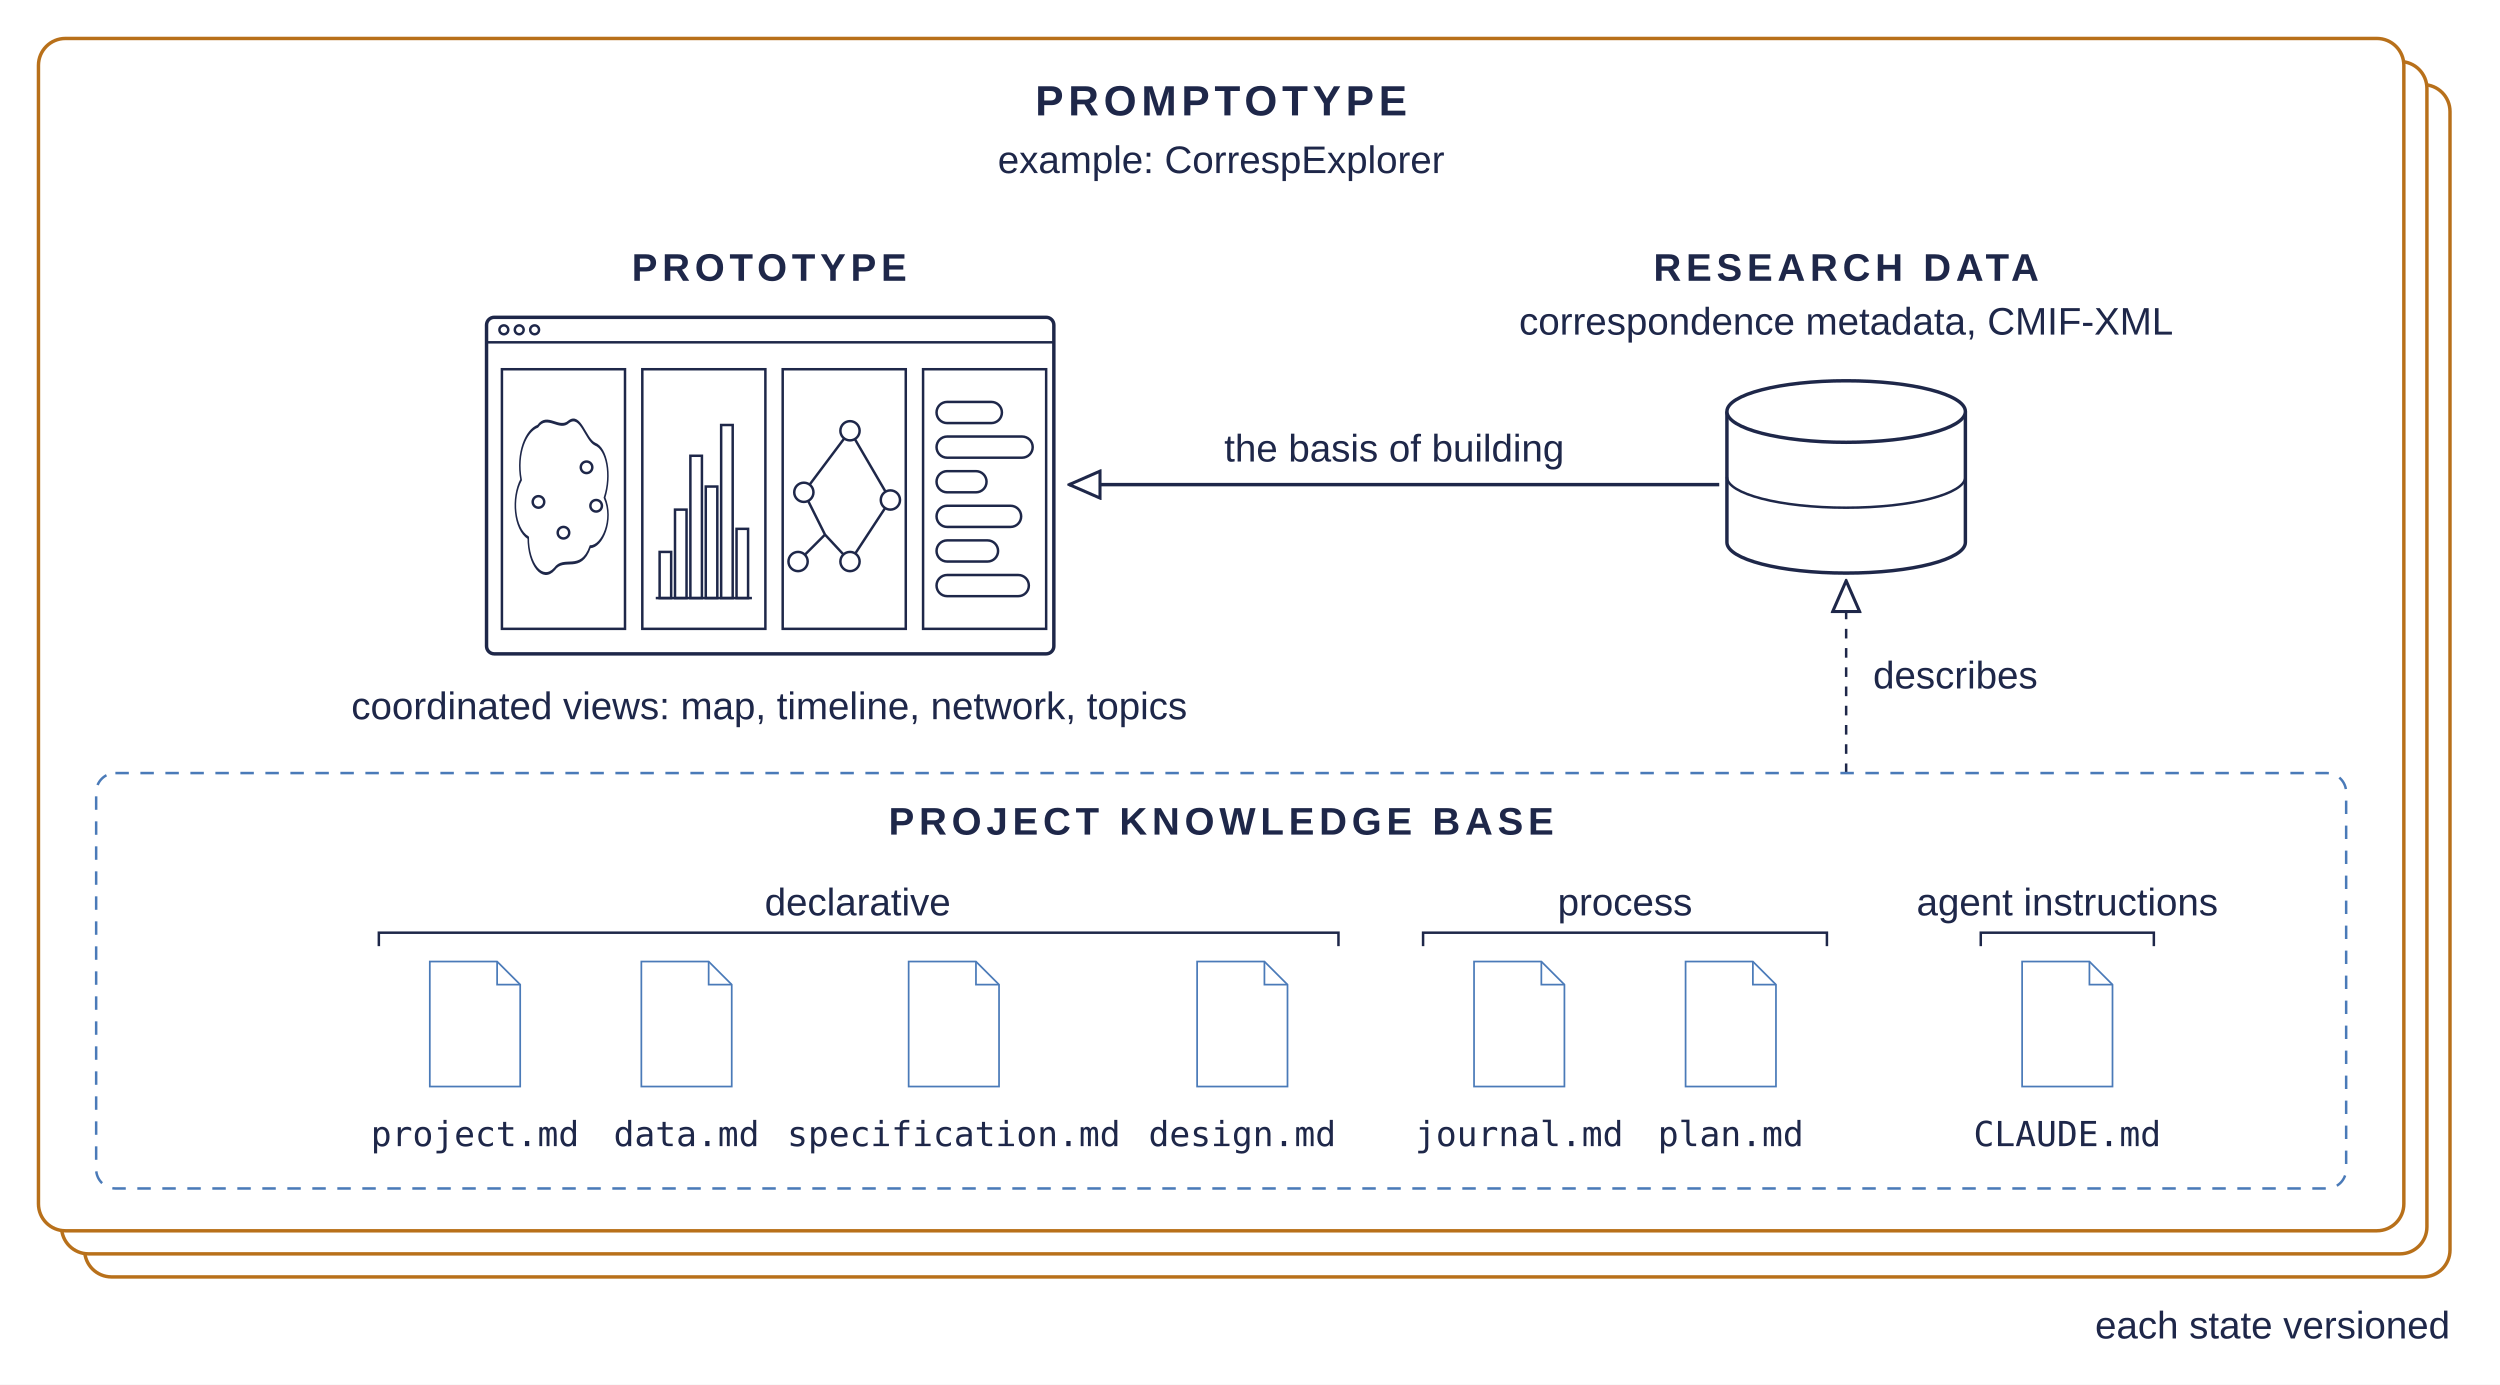
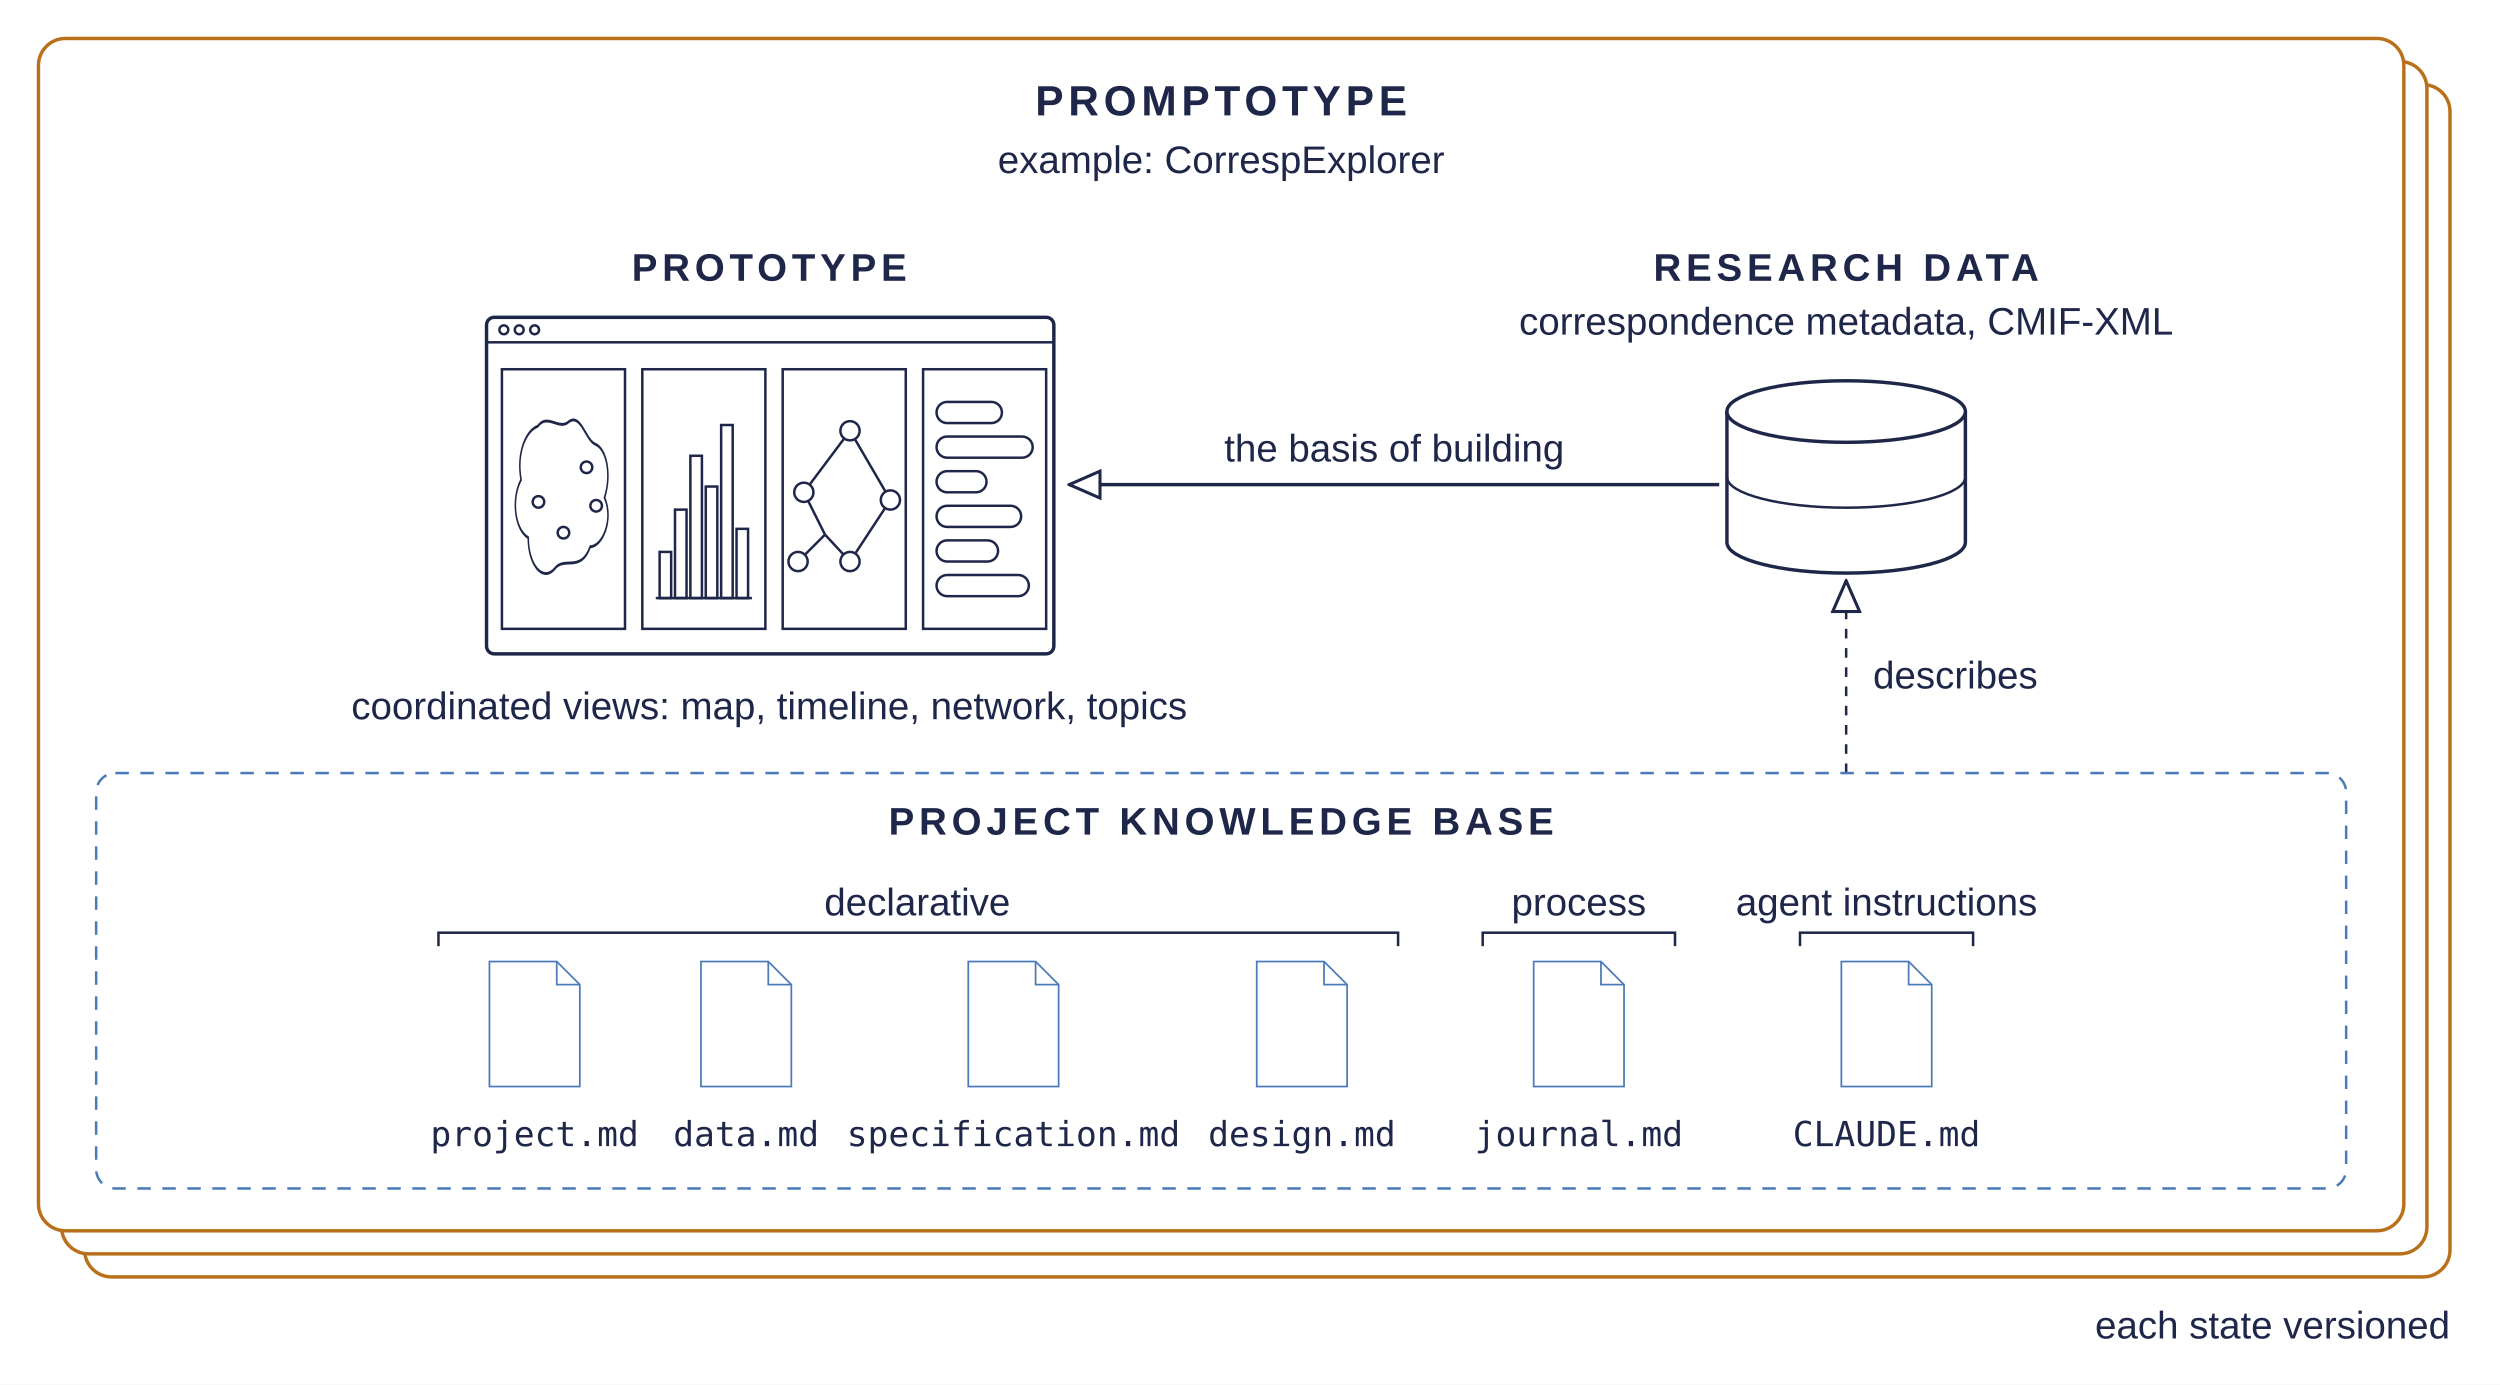
<svg xmlns="http://www.w3.org/2000/svg" viewBox="0 0 1300 720" width="1300" height="720" role="img" aria-labelledby="pb-t pb-d">
  <style>
    svg { color: #1e2749; background: #ffffff; }
    text { fill: #1e2749; font-family: Arial, Helvetica, sans-serif; text-anchor: middle; }
    .head { font-size: 20px; font-weight: 700; letter-spacing: 2.5px; }
    .title { font-size: 22px; }
    .sub { font-size: 20px; }
    .mono { font-family: Consolas, Menlo, "DejaVu Sans Mono", "Courier New", monospace; font-size: 18px; }
    .start { text-anchor: start; }
    .end { text-anchor: end; }
    .line { fill: none; stroke: #1e2749; stroke-width: 1.8; }
    .shape { fill: #ffffff; stroke: #1e2749; stroke-width: 1.8; }
    .thin { fill: none; stroke: #1e2749; stroke-width: 1.3; }
    .fill-surface { fill: #ffffff; }
    .cat-proto { stroke: #b8701a; }
    .cat-base { stroke: #4a7ab8; fill: #edf2f8; }
    .kb-frame { fill: none; stroke: #4a7ab8; stroke-width: 1.3; stroke-dasharray: 7 6; }
  </style>
  <rect x="0" y="0" width="1300" height="720" fill="#ffffff" />
  <defs>
    <marker id="pb-arrow" viewBox="0 0 18 16" refX="17" refY="8" markerWidth="18" markerHeight="16" markerUnits="userSpaceOnUse" orient="auto-start-reverse">
      <path d="M1,1 L17,8 L1,15 Z" class="fill-surface" stroke="currentColor" stroke-width="1.6" stroke-linejoin="miter" />
    </marker>
    <g id="pb-map">
      <path d="M22,4 C30,-2 40,6 48,2 C58,-2 62,10 70,12 C80,14 84,26 78,36 C86,46 76,58 66,58 C58,70 44,62 36,68 C26,74 14,66 14,54 C2,50 0,36 8,28 C4,16 12,6 22,4 Z" fill="none" />
    </g>
    <g id="pb-sheet">
      <path d="M0,0 H70 L94,24 V130 H0 Z" class="fill-surface" />
      <path d="M70,0 V24 H94" fill="none" />
    </g>
  </defs>
  <rect x="44" y="44" width="1230" height="620" rx="14" class="shape cat-proto" />
  <rect x="32" y="32" width="1230" height="620" rx="14" class="shape cat-proto" />
  <rect x="20" y="20" width="1230" height="620" rx="14" class="shape cat-proto" />
  <text class="head title" x="635" y="60">PROMPTOTYPE</text>
  <text class="sub" x="635" y="90">example: CorrespExplorer</text>
  <text class="head" x="400" y="146">PROTOTYPE</text>
  <svg x="248" y="160" width="305" height="185" viewBox="995 235 305 185">
    <rect class="shape" x="1000" y="240" width="295" height="175" rx="4" />
    <g class="thin">
      <path d="M1000,253 H1295" />
      <circle cx="1009" cy="246.500" r="2.300" />
      <circle cx="1017" cy="246.500" r="2.300" />
      <circle cx="1025" cy="246.500" r="2.300" />
      <rect x="1008" y="267" width="64" height="135" />
      <rect x="1081" y="267" width="64" height="135" />
      <rect x="1154" y="267" width="64" height="135" />
      <rect x="1227" y="267" width="64" height="135" />
      <use href="#pb-map" transform="translate(1013,292) scale(0.620,1.160)" />
      <circle cx="1027" cy="336" r="3" />
      <circle cx="1052" cy="318" r="3" />
      <circle cx="1040" cy="352" r="3" />
      <circle cx="1057" cy="338" r="3" />
      <path d="M1088,386 H1138" />
      <rect x="1090" y="362" width="6" height="24" />
      <rect x="1098" y="340" width="6" height="46" />
      <rect x="1106" y="312" width="6" height="74" />
      <rect x="1114" y="328" width="6" height="58" />
      <rect x="1122" y="296" width="6" height="90" />
      <rect x="1130" y="350" width="6" height="36" />
      <path d="M1189,299 L1165,331 L1176,353 L1162,367 M1189,299 L1210,335 L1189,367 L1176,353" />
      <circle cx="1189" cy="299" r="5" class="fill-surface" />
      <circle cx="1165" cy="331" r="5" class="fill-surface" />
      <circle cx="1210" cy="335" r="5" class="fill-surface" />
      <circle cx="1162" cy="367" r="5" class="fill-surface" />
      <circle cx="1189" cy="367" r="5" class="fill-surface" />
      <rect x="1234" y="284" width="34" height="11" rx="5.500" />
      <rect x="1234" y="302" width="50" height="11" rx="5.500" />
      <rect x="1234" y="320" width="26" height="11" rx="5.500" />
      <rect x="1234" y="338" width="44" height="11" rx="5.500" />
      <rect x="1234" y="356" width="32" height="11" rx="5.500" />
      <rect x="1234" y="374" width="48" height="11" rx="5.500" />
    </g>
  </svg>
  <text class="sub" x="400" y="374">coordinated views: map, timeline, network, topics</text>
  <text class="head" x="960" y="146">RESEARCH DATA</text>
  <text class="sub" x="960" y="174">correspondence metadata, CMIF-XML</text>
  <g class="shape">
    <path d="M898,214 V282 A62,16 0 0 0 1022,282 V214" />
    <ellipse cx="960" cy="214" rx="62" ry="16" />
  </g>
  <path class="thin" d="M898,248 A62,16 0 0 0 1022,248" />
  <path class="line" d="M894,252 H556" marker-end="url(#pb-arrow)" />
  <text class="sub" x="725" y="240">the basis of building</text>
  <path class="thin" d="M960,402 V302" stroke-dasharray="5 5" marker-end="url(#pb-arrow)" />
  <text class="sub start" x="974" y="358">describes</text>
  <rect class="kb-frame" x="50" y="402" width="1170" height="216" rx="10" />
  <text class="head" x="635" y="434">PROJECT KNOWLEDGE BASE</text>
-   <text class="sub" x="446" y="476">declarative</text>
-   <text class="sub" x="845" y="476">process</text>
-   <text class="sub" x="1075" y="476">agent instructions</text>
-   <g class="thin">
-     <path d="M197,492 V485 H696 V492 M740,492 V485 H950 V492 M1030,492 V485 H1120 V492" />
+   <g transform="translate(31,0)">
+     <text class="sub" x="446" y="476">declarative</text>
+     <text class="sub" x="790" y="476">process</text>
+     <text class="sub" x="950" y="476">agent instructions</text>
+     <g class="thin">
+       <path d="M197,492 V485 H696 V492 M740,492 V485 H840 V492 M905,492 V485 H995 V492" />
+     </g>
+     <g class="shape cat-base" stroke-linejoin="miter">
+       <use href="#pb-sheet" transform="translate(223.500,500) scale(0.500)" />
+       <use href="#pb-sheet" transform="translate(333.500,500) scale(0.500)" />
+       <use href="#pb-sheet" transform="translate(472.500,500) scale(0.500)" />
+       <use href="#pb-sheet" transform="translate(622.500,500) scale(0.500)" />
+       <use href="#pb-sheet" transform="translate(766.500,500) scale(0.500)" />
+       <use href="#pb-sheet" transform="translate(926.500,500) scale(0.500)" />
+     </g>
+     <text class="mono" x="247" y="596">project.md</text>
+     <text class="mono" x="357" y="596">data.md</text>
+     <text class="mono" x="496" y="596">specification.md</text>
+     <text class="mono" x="646" y="596">design.md</text>
+     <text class="mono" x="790" y="596">journal.md</text>
+     <text class="mono" x="950" y="596">CLAUDE.md</text>
  </g>
-   <g class="shape cat-base" stroke-linejoin="miter">
-     <use href="#pb-sheet" transform="translate(223.500,500) scale(0.500)" />
-     <use href="#pb-sheet" transform="translate(333.500,500) scale(0.500)" />
-     <use href="#pb-sheet" transform="translate(472.500,500) scale(0.500)" />
-     <use href="#pb-sheet" transform="translate(622.500,500) scale(0.500)" />
-     <use href="#pb-sheet" transform="translate(766.500,500) scale(0.500)" />
-     <use href="#pb-sheet" transform="translate(876.500,500) scale(0.500)" />
-     <use href="#pb-sheet" transform="translate(1051.500,500) scale(0.500)" />
-   </g>
-   <text class="mono" x="247" y="596">project.md</text>
-   <text class="mono" x="357" y="596">data.md</text>
-   <text class="mono" x="496" y="596">specification.md</text>
-   <text class="mono" x="646" y="596">design.md</text>
-   <text class="mono" x="790" y="596">journal.md</text>
-   <text class="mono" x="900" y="596">plan.md</text>
-   <text class="mono" x="1075" y="596">CLAUDE.md</text>
  <text class="sub end" x="1274" y="696">each state versioned</text>
</svg>
